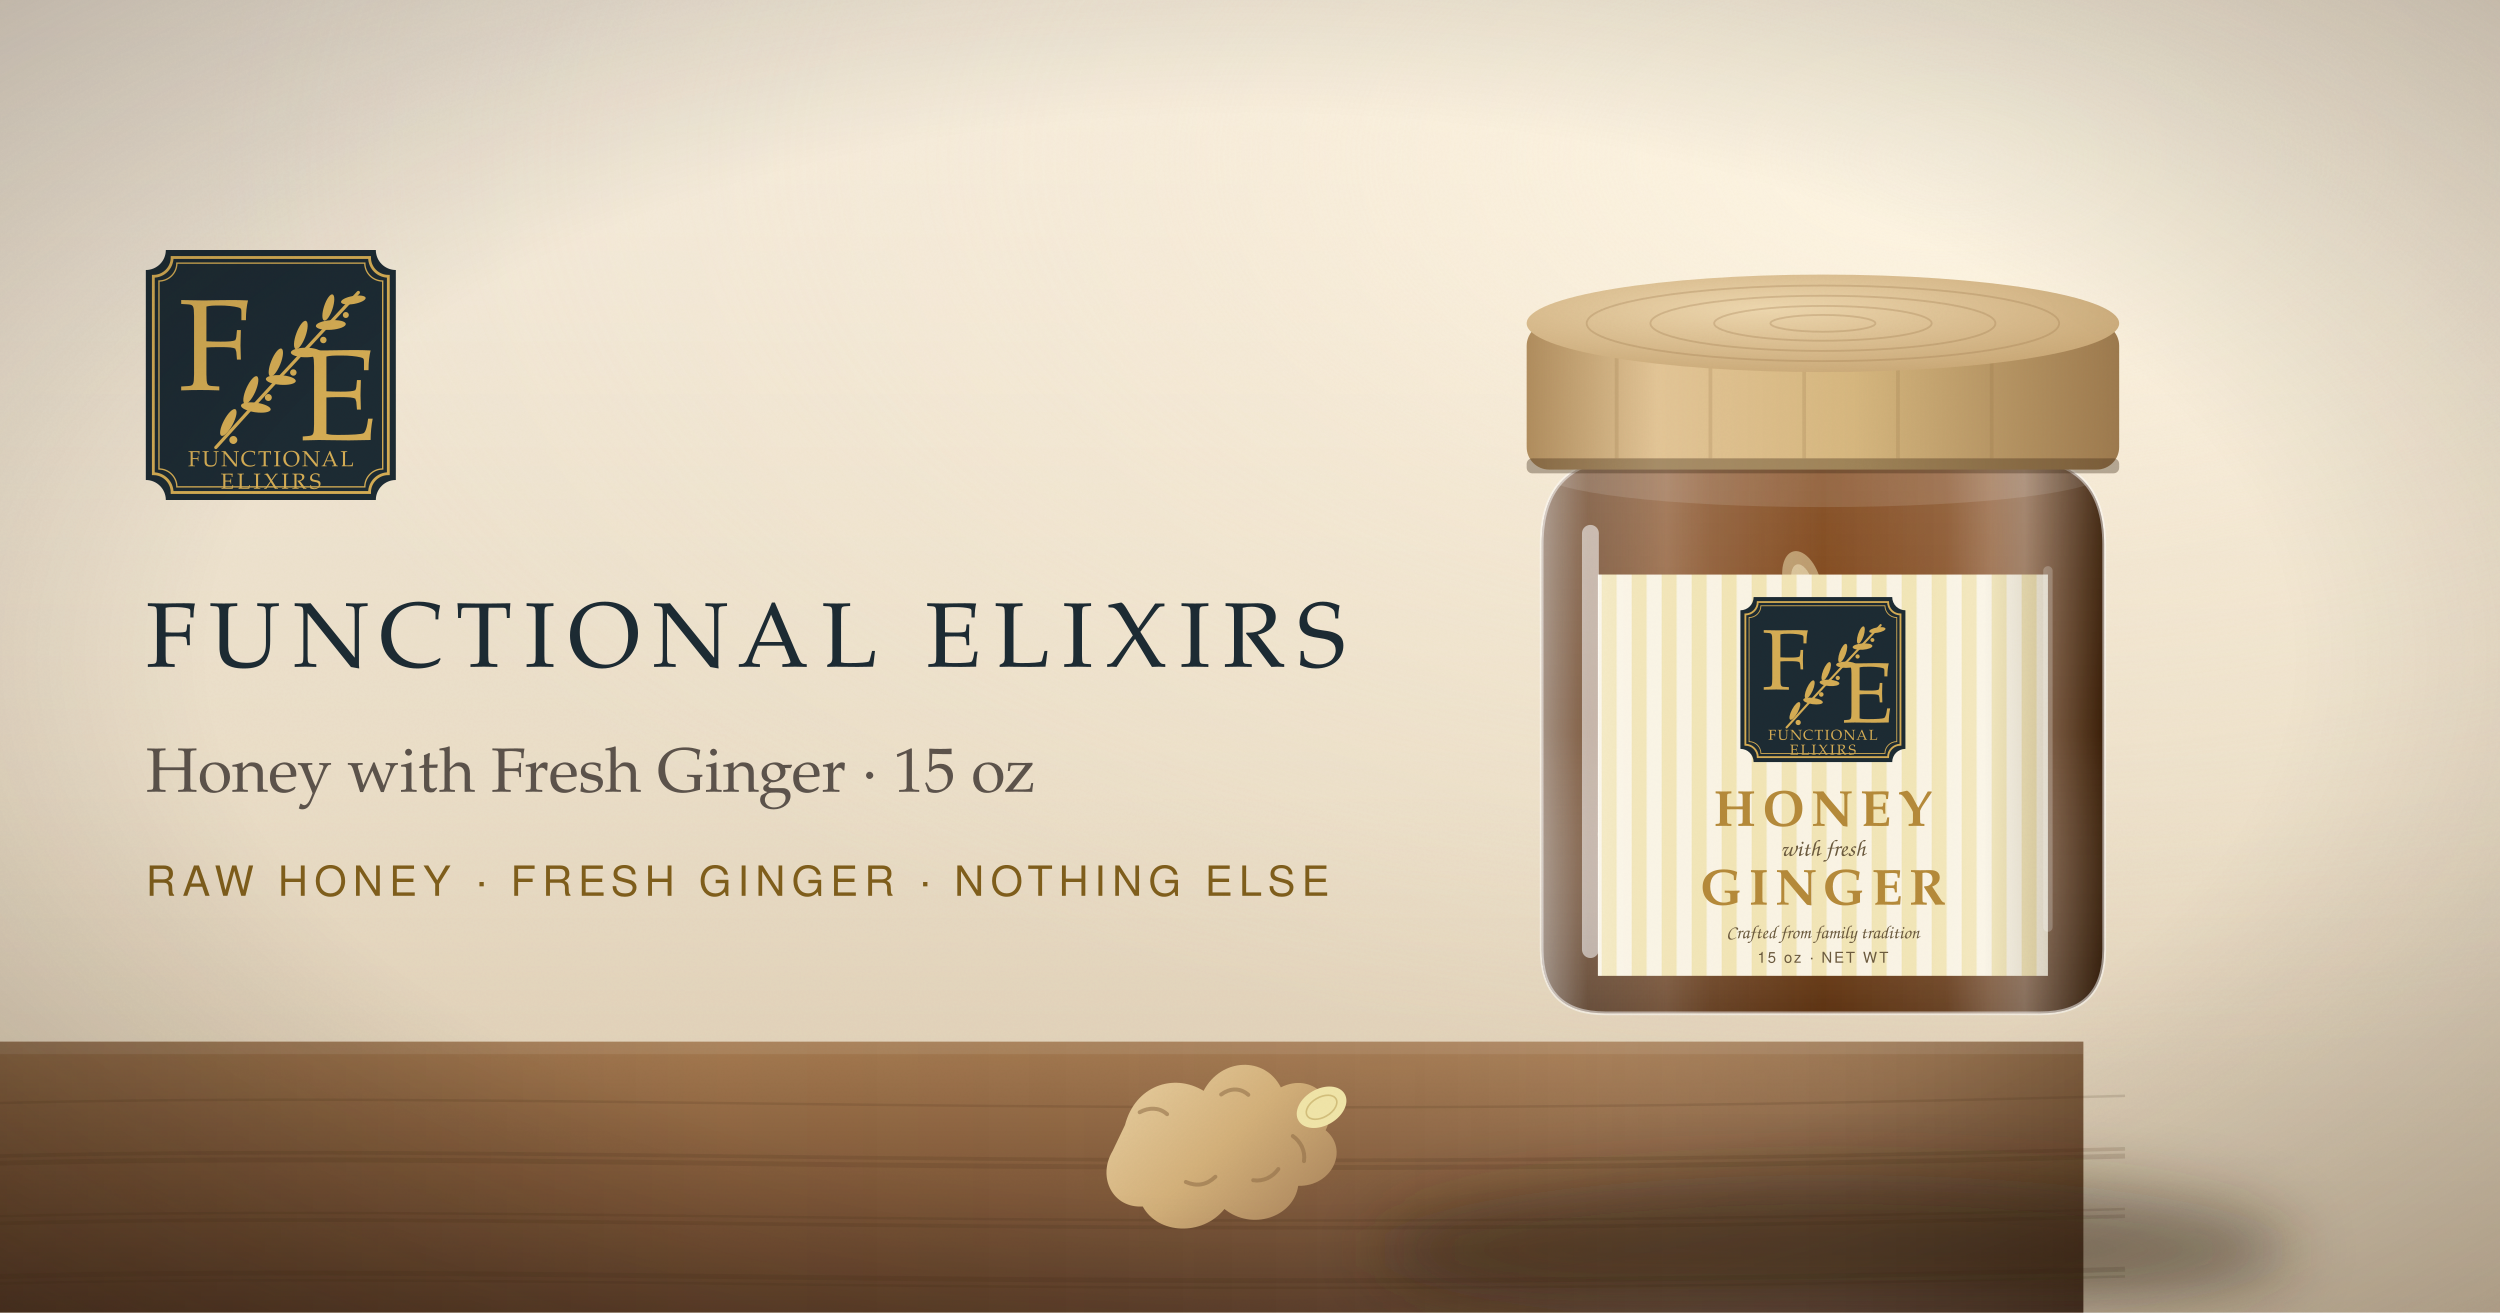
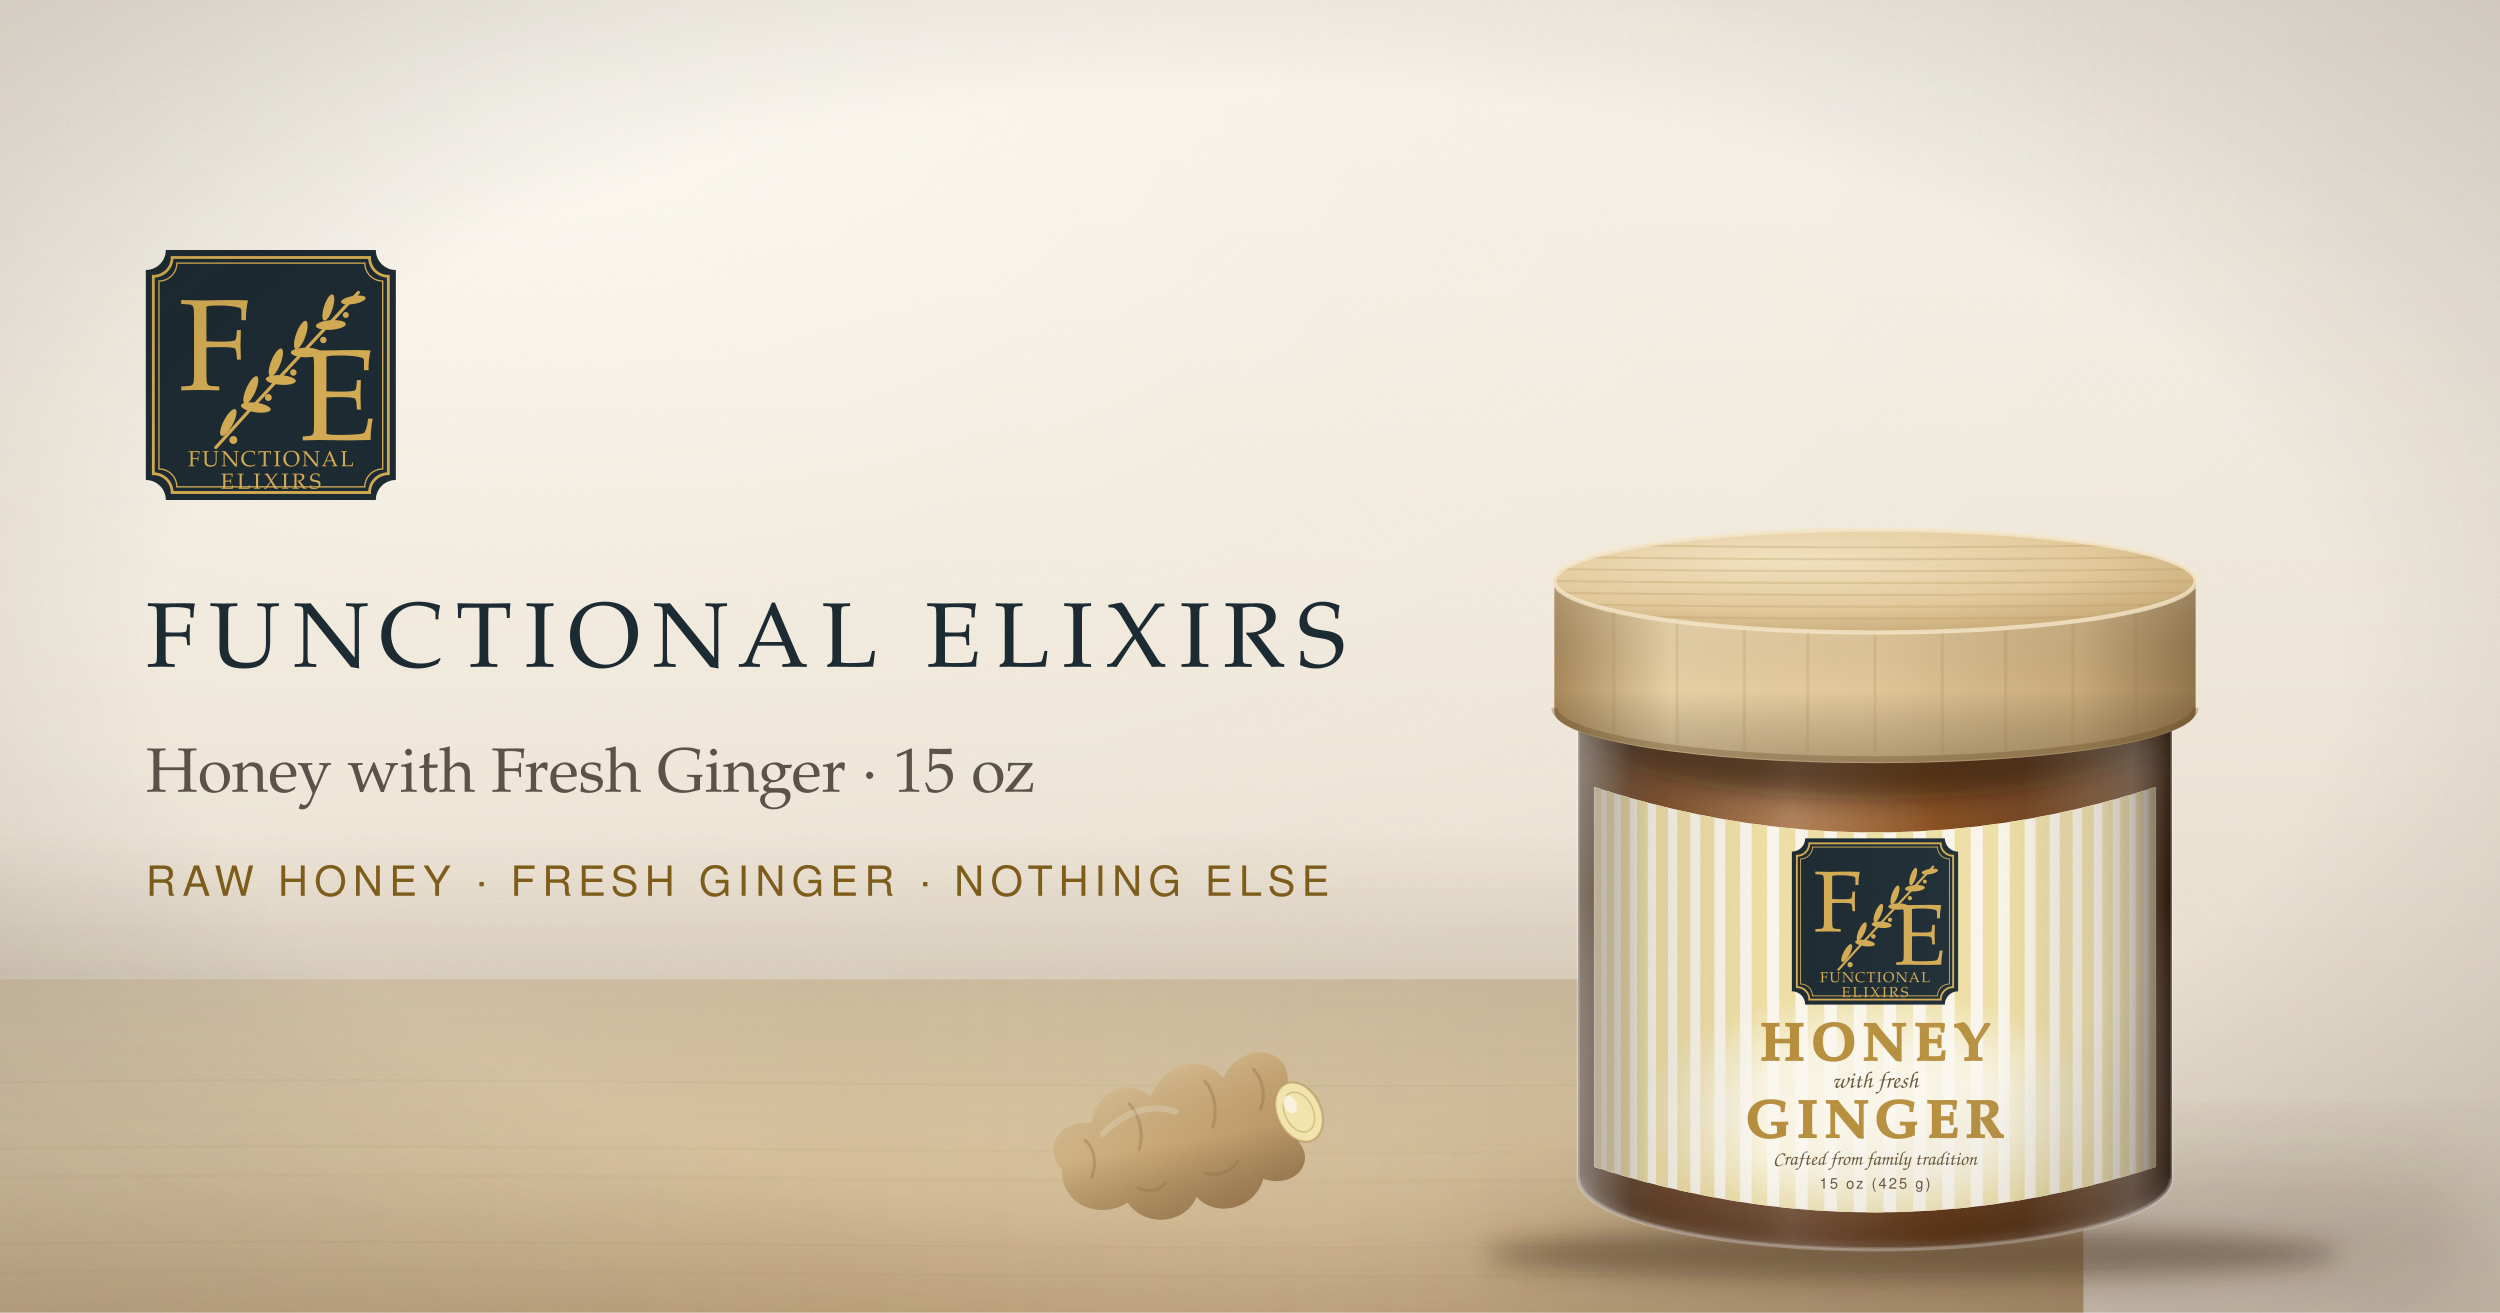
<svg xmlns="http://www.w3.org/2000/svg" viewBox="0 0 1200 630" width="1200" height="630">
  <defs>
    <linearGradient id="og-wall" x1="0" y1="0" x2="0" y2="1">
-       <stop offset="0" stop-color="#F5ECDD" />
-       <stop offset=".6" stop-color="#EADDC7" />
-       <stop offset="1" stop-color="#D8C7AC" />
-     </linearGradient>
-     <radialGradient id="og-window" cx=".78" cy=".12" r=".7">
-       <stop offset="0" stop-color="#FFF7E4" stop-opacity=".95" />
-       <stop offset=".45" stop-color="#FFF3DC" stop-opacity=".35" />
-       <stop offset="1" stop-color="#FFF3DC" stop-opacity="0" />
-     </radialGradient>
-     <linearGradient id="og-wood" x1="0" y1="0" x2="0" y2="1">
-       <stop offset="0" stop-color="#A57A50" />
-       <stop offset=".5" stop-color="#835B3A" />
-       <stop offset="1" stop-color="#5E3F29" />
-     </linearGradient>
-     <linearGradient id="og-woodx" x1="0" y1="0" x2="1" y2="0">
-       <stop offset="0" stop-color="#000" stop-opacity=".18" />
-       <stop offset=".35" stop-color="#000" stop-opacity="0" />
-       <stop offset=".75" stop-color="#fff" stop-opacity=".06" />
-       <stop offset="1" stop-color="#000" stop-opacity=".22" />
-     </linearGradient>
-     <linearGradient id="og-lid" x1="0" y1="0" x2="1" y2="0">
-       <stop offset="0" stop-color="#B08D5E" />
-       <stop offset=".22" stop-color="#E2C596" />
-       <stop offset=".55" stop-color="#D6B77F" />
-       <stop offset="1" stop-color="#9D7A4E" />
-     </linearGradient>
-     <radialGradient id="og-lidtop" cx=".4" cy=".35" r=".8">
-       <stop offset="0" stop-color="#EDD7AE" />
-       <stop offset="1" stop-color="#C5A26F" />
+       <stop offset="0" stop-color="#F7F2EA" />
+       <stop offset=".55" stop-color="#EFE7DA" />
+       <stop offset="1" stop-color="#E2D7C5" />
+     </linearGradient>
+     <radialGradient id="og-light" cx=".22" cy=".08" r=".75">
+       <stop offset="0" stop-color="#FFFCF5" stop-opacity=".9" />
+       <stop offset=".5" stop-color="#FFF9EE" stop-opacity=".25" />
+       <stop offset="1" stop-color="#FFF9EE" stop-opacity="0" />
+     </radialGradient>
+     <linearGradient id="og-table" x1="0" y1="0" x2="0" y2="1">
+       <stop offset="0" stop-color="#E6D5B8" />
+       <stop offset=".45" stop-color="#DBC5A1" />
+       <stop offset="1" stop-color="#C6AA82" />
+     </linearGradient>
+     <linearGradient id="og-tablex" x1="0" y1="0" x2="1" y2="0">
+       <stop offset="0" stop-color="#fff" stop-opacity=".16" />
+       <stop offset=".4" stop-color="#fff" stop-opacity="0" />
+       <stop offset="1" stop-color="#5a3f22" stop-opacity=".14" />
+     </linearGradient>
+     <linearGradient id="og-wallfoot" x1="0" y1="0" x2="0" y2="1">
+       <stop offset="0" stop-color="#5a4020" stop-opacity="0" />
+       <stop offset="1" stop-color="#5a4020" stop-opacity=".12" />
+     </linearGradient>
+     <linearGradient id="og-horizon" x1="0" y1="0" x2="0" y2="1">
+       <stop offset="0" stop-color="#4a3418" stop-opacity=".16" />
+       <stop offset="1" stop-color="#4a3418" stop-opacity="0" />
+     </linearGradient>
+     <linearGradient id="og-lidside" x1="0" y1="0" x2="1" y2="0">
+       <stop offset="0" stop-color="#A98A5C" />
+       <stop offset=".18" stop-color="#E9D2A6" />
+       <stop offset=".5" stop-color="#E3C89A" />
+       <stop offset=".82" stop-color="#C9AC7C" />
+       <stop offset="1" stop-color="#93764C" />
+     </linearGradient>
+     <linearGradient id="og-lidv" x1="0" y1="0" x2="0" y2="1">
+       <stop offset="0" stop-color="#fff" stop-opacity=".14" />
+       <stop offset=".6" stop-color="#000" stop-opacity="0" />
+       <stop offset="1" stop-color="#3a2a12" stop-opacity=".28" />
+     </linearGradient>
+     <radialGradient id="og-lidtop" cx=".36" cy=".3" r=".8">
+       <stop offset="0" stop-color="#F4E4C2" />
+       <stop offset=".6" stop-color="#E4CB9D" />
+       <stop offset="1" stop-color="#C5A672" />
    </radialGradient>
    <linearGradient id="og-honey" x1="0" y1="0" x2="1" y2="0">
-       <stop offset="0" stop-color="#4f280a" />
-       <stop offset=".22" stop-color="#976844" />
-       <stop offset=".5" stop-color="#7A3E0F" />
-       <stop offset=".8" stop-color="#875127" />
-       <stop offset="1" stop-color="#432208" />
+       <stop offset="0" stop-color="#2e1806" />
+       <stop offset=".14" stop-color="#62320c" />
+       <stop offset=".36" stop-color="#a27857" />
+       <stop offset=".6" stop-color="#7A3E0F" />
+       <stop offset=".86" stop-color="#5c2f0b" />
+       <stop offset="1" stop-color="#2b1605" />
    </linearGradient>
    <linearGradient id="og-honeyv" x1="0" y1="0" x2="0" y2="1">
+       <stop offset="0" stop-color="#fff" stop-opacity=".14" />
+       <stop offset=".35" stop-color="#fff" stop-opacity="0" />
+       <stop offset="1" stop-color="#1a0a02" stop-opacity=".45" />
+     </linearGradient>
+     <radialGradient id="og-glow" cx=".5" cy=".5" r=".5">
+       <stop offset="0" stop-color="#E08A32" stop-opacity=".55" />
+       <stop offset="1" stop-color="#E08A32" stop-opacity="0" />
+     </radialGradient>
+     <radialGradient id="og-surface" cx=".38" cy=".4" r=".7">
+       <stop offset="0" stop-color="#ad876a" />
+       <stop offset=".6" stop-color="#7A3E0F" />
+       <stop offset="1" stop-color="#3d1f08" />
+     </radialGradient>
+     <linearGradient id="og-glass" x1="0" y1="0" x2="1" y2="0">
+       <stop offset="0" stop-color="#fff" stop-opacity=".42" />
+       <stop offset=".09" stop-color="#fff" stop-opacity=".1" />
+       <stop offset=".3" stop-color="#fff" stop-opacity="0" />
+       <stop offset=".75" stop-color="#fff" stop-opacity=".04" />
+       <stop offset=".93" stop-color="#fff" stop-opacity=".22" />
+       <stop offset="1" stop-color="#1a0c04" stop-opacity=".35" />
+     </linearGradient>
+     <linearGradient id="og-paper" x1="0" y1="0" x2="1" y2="0">
+       <stop offset="0" stop-color="#2a1a0a" stop-opacity=".42" />
+       <stop offset=".1" stop-color="#2a1a0a" stop-opacity=".1" />
+       <stop offset=".3" stop-color="#2a1a0a" stop-opacity="0" />
+       <stop offset=".72" stop-color="#2a1a0a" stop-opacity="0" />
+       <stop offset=".9" stop-color="#2a1a0a" stop-opacity=".14" />
+       <stop offset="1" stop-color="#2a1a0a" stop-opacity=".46" />
+     </linearGradient>
+     <linearGradient id="og-wood" x1="0" y1="0" x2="1" y2="0">
+       <stop offset="0" stop-color="#A6835A" />
+       <stop offset=".35" stop-color="#E2C592" />
+       <stop offset=".7" stop-color="#D4B47E" />
+       <stop offset="1" stop-color="#9A7749" />
+     </linearGradient>
+     <linearGradient id="og-ceramic" x1="0" y1="0" x2="1" y2="0">
+       <stop offset="0" stop-color="#FFFDF8" />
+       <stop offset=".12" stop-color="#F8F3EA" />
+       <stop offset=".5" stop-color="#F1EADC" />
+       <stop offset=".85" stop-color="#CFC2AC" />
+       <stop offset="1" stop-color="#A89A83" />
+     </linearGradient>
+     <linearGradient id="og-ceramicv" x1="0" y1="0" x2="0" y2="1">
+       <stop offset="0" stop-color="#000" stop-opacity="0" />
+       <stop offset="1" stop-color="#5a4a36" stop-opacity=".22" />
+     </linearGradient>
+     <radialGradient id="og-tea" cx=".42" cy=".4" r=".68">
+       <stop offset="0" stop-color="#EBBD6C" />
+       <stop offset=".6" stop-color="#CD8E3F" />
+       <stop offset=".85" stop-color="#A5672A" />
+       <stop offset="1" stop-color="#6E3F14" />
+     </radialGradient>
+     <linearGradient id="og-gingerv" x1="0" y1="0" x2="0" y2="1">
      <stop offset="0" stop-color="#fff" stop-opacity=".1" />
-       <stop offset=".5" stop-color="#fff" stop-opacity="0" />
-       <stop offset="1" stop-color="#000" stop-opacity=".28" />
-     </linearGradient>
-     <linearGradient id="og-glass" x1="0" y1="0" x2="1" y2="0">
-       <stop offset="0" stop-color="#fff" stop-opacity=".5" />
-       <stop offset=".08" stop-color="#fff" stop-opacity=".16" />
-       <stop offset=".3" stop-color="#fff" stop-opacity="0" />
-       <stop offset=".72" stop-color="#fff" stop-opacity=".06" />
-       <stop offset=".86" stop-color="#fff" stop-opacity=".3" />
-       <stop offset="1" stop-color="#2a1a0a" stop-opacity=".3" />
-     </linearGradient>
-     <pattern id="og-stripe" width="16" height="10" patternUnits="userSpaceOnUse">
-       <rect width="16" height="10" fill="#FAF4E4" />
-       <rect width="8" height="10" fill="#F1E3AE" opacity=".85" />
-     </pattern>
+       <stop offset=".5" stop-color="#000" stop-opacity="0" />
+       <stop offset="1" stop-color="#4a2e14" stop-opacity=".3" />
+     </linearGradient>
+     <linearGradient id="og-rind" x1="0" y1="0" x2="0" y2="1">
+       <stop offset="0" stop-color="#F6DB63" />
+       <stop offset="1" stop-color="#CFA426" />
+     </linearGradient>
    <linearGradient id="og-ginger" x1="0" y1="0" x2="1" y2="1">
-       <stop offset="0" stop-color="#E7CFA0" />
-       <stop offset=".5" stop-color="#D3B07A" />
-       <stop offset="1" stop-color="#A9835A" />
-     </linearGradient>
-     <radialGradient id="og-tea" cx=".5" cy=".4" r=".7">
-       <stop offset="0" stop-color="#E4B25F" />
-       <stop offset=".7" stop-color="#C98A3A" />
-       <stop offset="1" stop-color="#8E5A22" />
-     </radialGradient>
-     <linearGradient id="og-ceramic" x1="0" y1="0" x2="1" y2="0">
-       <stop offset="0" stop-color="#FBF7EE" />
-       <stop offset=".5" stop-color="#F1EADB" />
-       <stop offset="1" stop-color="#CFC3AE" />
-     </linearGradient>
-     <linearGradient id="og-linen" x1="0" y1="0" x2="1" y2="1">
-       <stop offset="0" stop-color="#F7F2E8" />
-       <stop offset="1" stop-color="#E3D9C6" />
-     </linearGradient>
+       <stop offset="0" stop-color="#EBD6AC" />
+       <stop offset=".5" stop-color="#D5B27E" />
+       <stop offset="1" stop-color="#A88459" />
+     </linearGradient>
+     <radialGradient id="og-veil">
+       <stop offset="0" stop-color="#FDFAF2" stop-opacity=".92" />
+       <stop offset=".55" stop-color="#FDFAF2" stop-opacity=".78" />
+       <stop offset="1" stop-color="#FDFAF2" stop-opacity="0" />
+     </radialGradient>
    <radialGradient id="og-lemon" cx=".5" cy=".5" r=".5">
-       <stop offset="0" stop-color="#F9E58A" />
-       <stop offset=".78" stop-color="#F0CF4E" />
-       <stop offset=".82" stop-color="#FCF6D8" />
-       <stop offset=".9" stop-color="#F6E27A" />
+       <stop offset="0" stop-color="#FBEFA6" />
+       <stop offset=".72" stop-color="#F3D65E" />
+       <stop offset=".8" stop-color="#FCF6DA" />
+       <stop offset=".9" stop-color="#F1CF48" />
      <stop offset="1" stop-color="#D9B22E" />
    </radialGradient>
-     <radialGradient id="og-vig" cx=".5" cy=".5" r=".75">
-       <stop offset=".55" stop-color="#000" stop-opacity="0" />
-       <stop offset="1" stop-color="#2a1a10" stop-opacity=".28" />
-     </radialGradient>
-     <filter id="og-soft" x="-40%" y="-40%" width="180%" height="180%">
-       <feGaussianBlur stdDeviation="16" />
-     </filter>
-     <filter id="og-blur" x="-10%" y="-10%" width="120%" height="120%">
-       <feGaussianBlur stdDeviation="7" />
+     <radialGradient id="og-vig" cx=".5" cy=".5" r=".72">
+       <stop offset=".6" stop-color="#000" stop-opacity="0" />
+       <stop offset="1" stop-color="#3a2614" stop-opacity=".2" />
+     </radialGradient>
+     <filter id="og-soft" x="-50%" y="-80%" width="200%" height="260%">
+       <feGaussianBlur stdDeviation="18" />
+     </filter>
+     <filter id="og-softer" x="-50%" y="-80%" width="200%" height="260%">
+       <feGaussianBlur stdDeviation="34" />
+     </filter>
+     <filter id="og-contact" x="-30%" y="-80%" width="160%" height="260%">
+       <feGaussianBlur stdDeviation="6" />
+     </filter>
+     <filter id="og-glowf" x="-30%" y="-30%" width="160%" height="160%">
+       <feGaussianBlur stdDeviation="22" />
+     </filter>
+     <filter id="og-sweep" x="-100%" y="-10%" width="300%" height="120%">
+       <feGaussianBlur stdDeviation="3" />
+     </filter>
+     <filter id="og-steam" x="-50%" y="-50%" width="200%" height="200%">
+       <feGaussianBlur stdDeviation="5" />
    </filter>
    <filter id="og-dof" x="-10%" y="-10%" width="120%" height="120%">
-       <feGaussianBlur stdDeviation="3.2" />
-     </filter>
-     <filter id="og-steam" x="-50%" y="-50%" width="200%" height="200%">
-       <feGaussianBlur stdDeviation="4" />
+       <feGaussianBlur stdDeviation="4.5" />
    </filter>
    <filter id="og-grain">
-       <feTurbulence type="fractalNoise" baseFrequency=".9" numOctaves="2" seed="7" />
-       <feColorMatrix values="0 0 0 0 .5 0 0 0 0 .45 0 0 0 0 .4 0 0 0 .07 0" />
-     </filter>
-     <clipPath id="og-jarclip">
-       <path d="M0 46 Q0 0 46 0 H254 Q300 0 300 46 V262 Q300 296 266 296 H34 Q0 296 0 262 Z" />
+       <feTurbulence type="fractalNoise" baseFrequency=".85" numOctaves="2" seed="11" />
+       <feColorMatrix values="0 0 0 0 .45 0 0 0 0 .4 0 0 0 0 .35 0 0 0 .06 0" />
+     </filter>
+     <clipPath id="og-body">
+       <path d="M-150 10 Q-150 -4 -136 -4 H136 Q150 -4 150 10 V236 A150 36 0 0 1 -150 236 Z" />
+     </clipPath>
+     <clipPath id="og-label">
+       <path d="M-142 38 Q0 84 142 38 V230 Q0 276 -142 230 Z" />
    </clipPath>
  </defs>
  <rect width="1200" height="630" fill="url(#og-wall)" />
-   <rect width="1200" height="630" fill="url(#og-window)" />
-   <rect x="0" y="500" width="1000" height="130" fill="url(#og-wood)" />
-   <rect x="0" y="500" width="1000" height="130" fill="url(#og-woodx)" />
-   <path d="M-20 530 C 250 522, 520 540, 1020 526" fill="none" stroke="#3a2415" stroke-opacity=".14" stroke-width="1.2" />
-   <path d="M-20 555.444 C 250 547.444, 520 565.444, 1020 551.444" fill="none" stroke="#3a2415" stroke-opacity=".14" stroke-width="1.8" />
-   <path d="M-20 558.889 C 250 550.889, 520 568.889, 1020 554.889" fill="none" stroke="#3a2415" stroke-opacity=".14" stroke-width="2.4" />
-   <path d="M-20 584.333 C 250 576.333, 520 594.333, 1020 580.333" fill="none" stroke="#3a2415" stroke-opacity=".14" stroke-width="1.2" />
-   <path d="M-20 587.778 C 250 579.778, 520 597.778, 1020 583.778" fill="none" stroke="#3a2415" stroke-opacity=".14" stroke-width="1.8" />
-   <path d="M-20 613.222 C 250 605.222, 520 623.222, 1020 609.222" fill="none" stroke="#3a2415" stroke-opacity=".14" stroke-width="2.4" />
-   <path d="M-20 616.667 C 250 608.667, 520 626.667, 1020 612.667" fill="none" stroke="#3a2415" stroke-opacity=".14" stroke-width="1.2" />
-   <path d="M-20 642.111 C 250 634.111, 520 652.111, 1020 638.111" fill="none" stroke="#3a2415" stroke-opacity=".14" stroke-width="1.8" />
-   <path d="M-20 645.556 C 250 637.556, 520 655.556, 1020 641.556" fill="none" stroke="#3a2415" stroke-opacity=".14" stroke-width="2.4" />
-   <rect x="0" y="500" width="1000" height="6" fill="#fff" opacity=".08" />
-   <ellipse class="" cx="880" cy="600" rx="220" ry="36" fill="#2a1a0e" opacity="0.45" filter="url(#og-soft)" />
-   <g class="float">
-     <g transform="translate(740 220) scale(0.9)">
-       <g clip-path="url(#og-jarclip)">
-         <rect x="0" y="0" width="300" height="296" fill="url(#og-honey)" />
-         <ellipse cx="185" cy="145" rx="10" ry="5.5" fill="#E9D8A6" opacity=".55" transform="rotate(0 185 145)" />
-         <ellipse cx="185" cy="145" rx="6" ry="3" fill="#F3E7BF" opacity=".5" transform="rotate(0 185 145)" />
-         <ellipse cx="42" cy="206" rx="14" ry="7.7" fill="#E9D8A6" opacity=".55" transform="rotate(37 42 206)" />
-         <ellipse cx="42" cy="206" rx="8.4" ry="4.2" fill="#F3E7BF" opacity=".5" transform="rotate(37 42 206)" />
-         <ellipse cx="139" cy="67" rx="18" ry="9.9" fill="#E9D8A6" opacity=".55" transform="rotate(74 139 67)" />
-         <ellipse cx="139" cy="67" rx="10.8" ry="5.4" fill="#F3E7BF" opacity=".5" transform="rotate(74 139 67)" />
-         <ellipse cx="236" cy="128" rx="10" ry="5.5" fill="#E9D8A6" opacity=".55" transform="rotate(111 236 128)" />
-         <ellipse cx="236" cy="128" rx="6" ry="3" fill="#F3E7BF" opacity=".5" transform="rotate(111 236 128)" />
-         <ellipse cx="93" cy="189" rx="14" ry="7.7" fill="#E9D8A6" opacity=".55" transform="rotate(148 93 189)" />
-         <ellipse cx="93" cy="189" rx="8.4" ry="4.2" fill="#F3E7BF" opacity=".5" transform="rotate(148 93 189)" />
-         <ellipse cx="190" cy="250" rx="18" ry="9.9" fill="#E9D8A6" opacity=".55" transform="rotate(5 190 250)" />
-         <ellipse cx="190" cy="250" rx="10.8" ry="5.4" fill="#F3E7BF" opacity=".5" transform="rotate(5 190 250)" />
-         <ellipse cx="47" cy="111" rx="10" ry="5.5" fill="#E9D8A6" opacity=".55" transform="rotate(42 47 111)" />
-         <ellipse cx="47" cy="111" rx="6" ry="3" fill="#F3E7BF" opacity=".5" transform="rotate(42 47 111)" />
-         <ellipse cx="144" cy="172" rx="14" ry="7.7" fill="#E9D8A6" opacity=".55" transform="rotate(79 144 172)" />
-         <ellipse cx="144" cy="172" rx="8.4" ry="4.2" fill="#F3E7BF" opacity=".5" transform="rotate(79 144 172)" />
-         <ellipse cx="241" cy="233" rx="18" ry="9.9" fill="#E9D8A6" opacity=".55" transform="rotate(116 241 233)" />
-         <ellipse cx="241" cy="233" rx="10.8" ry="5.4" fill="#F3E7BF" opacity=".5" transform="rotate(116 241 233)" />
-         <rect x="0" y="0" width="300" height="296" fill="url(#og-honeyv)" />
-         <ellipse cx="150" cy="8" rx="150" ry="18" fill="#fff" opacity=".12" />
-       </g>
-       <path d="M0 46 Q0 0 46 0 H254 Q300 0 300 46 V262 Q300 296 266 296 H34 Q0 296 0 262 Z" fill="url(#og-glass)" />
-       <path d="M0 46 Q0 0 46 0 H254 Q300 0 300 46 V262 Q300 296 266 296 H34 Q0 296 0 262 Z" fill="none" stroke="#fff" stroke-opacity=".5" stroke-width="2" />
-       <g>
-         <rect x="30" y="62" width="240" height="214" fill="url(#og-stripe)" />
-         <rect x="30" y="62" width="240" height="214" fill="url(#og-glass)" opacity=".5" />
-         <svg x="106" y="74" viewBox="0 0 200 200" width="88" height="88" role="img" aria-labelledby="og-lm-t" class="fe-mark">
-           <path d="M16 0H184A16 16 0 0 0 200 16V184A16 16 0 0 0 184 200H16A16 16 0 0 0 0 184V16A16 16 0 0 0 16 0Z" fill="#1D2B33" />
-           <path d="M16 0H184A16 16 0 0 0 200 16V184A16 16 0 0 0 184 200H16A16 16 0 0 0 0 184V16A16 16 0 0 0 16 0Z" fill="none" stroke="#D4AC54" stroke-width="2.4" transform="translate(100 100) scale(.94) translate(-100 -100)" />
-           <path d="M16 0H184A16 16 0 0 0 200 16V184A16 16 0 0 0 184 200H16A16 16 0 0 0 0 184V16A16 16 0 0 0 16 0Z" fill="none" stroke="#D4AC54" stroke-width="1.2" transform="translate(100 100) scale(.895) translate(-100 -100)" />
-           <text x="26" y="112" font-family="Iowan Old Style, Palatino Linotype, Palatino, Georgia, serif" font-size="104" fill="#D4AC54">F</text>
-           <text x="122" y="152" font-family="Iowan Old Style, Palatino Linotype, Palatino, Georgia, serif" font-size="104" fill="#D4AC54">E</text>
-           <g>
-             <path d="M56 158 C 90 120, 120 88, 170 34" fill="none" stroke="#D4AC54" stroke-width="2.6" stroke-linecap="round" />
-             <ellipse cx="66" cy="138" rx="12" ry="3.84" transform="rotate(-62 66 138)" fill="#D4AC54" />
-             <ellipse cx="88" cy="126" rx="12" ry="3.84" transform="rotate(8 88 126)" fill="#D4AC54" />
-             <ellipse cx="84" cy="112" rx="12" ry="3.84" transform="rotate(-66 84 112)" fill="#D4AC54" />
-             <ellipse cx="108" cy="104" rx="12" ry="3.84" transform="rotate(4 108 104)" fill="#D4AC54" />
-             <ellipse cx="104" cy="90" rx="12" ry="3.84" transform="rotate(-68 104 90)" fill="#D4AC54" />
-             <ellipse cx="128" cy="82" rx="12" ry="3.84" transform="rotate(0 128 82)" fill="#D4AC54" />
-             <ellipse cx="124" cy="68" rx="12" ry="3.84" transform="rotate(-70 124 68)" fill="#D4AC54" />
-             <ellipse cx="148" cy="60" rx="12" ry="3.84" transform="rotate(-4 148 60)" fill="#D4AC54" />
-             <ellipse cx="146" cy="46" rx="11" ry="3.52" transform="rotate(-72 146 46)" fill="#D4AC54" />
-             <ellipse cx="166" cy="40" rx="10" ry="3.2" transform="rotate(-10 166 40)" fill="#D4AC54" />
-             <circle cx="70" cy="152" r="3.2" fill="#D4AC54" />
-             <circle cx="98" cy="118" r="2.8" fill="#D4AC54" />
-             <circle cx="118" cy="98" r="2.6" fill="#D4AC54" />
-             <circle cx="142" cy="72" r="2.6" fill="#D4AC54" />
-             <circle cx="160" cy="52" r="2.4" fill="#D4AC54" />
-           </g>
-           <text x="100" y="173" text-anchor="middle" font-family="Iowan Old Style, Palatino Linotype, Palatino, Georgia, serif" font-size="17.5" letter-spacing="1.6" fill="#D4AC54">FUNCTIONAL</text>
-           <text x="100" y="191" text-anchor="middle" font-family="Iowan Old Style, Palatino Linotype, Palatino, Georgia, serif" font-size="17.5" letter-spacing="2.4" fill="#D4AC54">ELIXIRS</text>
-         </svg>
-         <text x="150" y="196" text-anchor="middle" font-family="Iowan Old Style, Palatino Linotype, Palatino, Georgia, serif" font-size="27" letter-spacing="3.5" fill="#B58A3A" font-weight="600">HONEY</text>
-         <text x="150" y="212" text-anchor="middle" font-family="Snell Roundhand, Brush Script MT, Segoe Script, cursive" font-size="12.5" fill="#6B5A3E" font-style="italic">with fresh</text>
-         <text x="150" y="238" text-anchor="middle" font-family="Iowan Old Style, Palatino Linotype, Palatino, Georgia, serif" font-size="27" letter-spacing="3.5" fill="#B58A3A" font-weight="600">GINGER</text>
-         <text x="150" y="256" text-anchor="middle" font-family="Snell Roundhand, Brush Script MT, Segoe Script, cursive" font-size="10" fill="#6B5A3E" font-style="italic">Crafted from family tradition</text>
-         <text x="150" y="269" text-anchor="middle" font-family="-apple-system, Segoe UI, Helvetica, Arial, sans-serif" font-size="8" letter-spacing="1" fill="#6B5A3E">15 oz · NET WT</text>
-       </g>
-       <path class="glass-sweep" d="M26 40 L 26 262" stroke="#fff" stroke-opacity=".55" stroke-width="9" stroke-linecap="round" />
-       <path d="M270 60 L 270 250" stroke="#fff" stroke-opacity=".22" stroke-width="5" stroke-linecap="round" />
-       <g>
-         <rect x="-8" y="-72" width="316" height="78" rx="12" fill="url(#og-lid)" />
-         <path d="M40 -66 v 66" stroke="#8F6D42" stroke-opacity=".18" stroke-width="2" />
-         <path d="M90 -66 v 66" stroke="#8F6D42" stroke-opacity=".18" stroke-width="2" />
-         <path d="M140 -66 v 66" stroke="#8F6D42" stroke-opacity=".18" stroke-width="2" />
-         <path d="M190 -66 v 66" stroke="#8F6D42" stroke-opacity=".18" stroke-width="2" />
-         <path d="M240 -66 v 66" stroke="#8F6D42" stroke-opacity=".18" stroke-width="2" />
-         <ellipse cx="150" cy="-72" rx="158" ry="26" fill="url(#og-lidtop)" />
-         <ellipse cx="150" cy="-72" rx="126" ry="20.16" fill="none" stroke="#9D7A4E" stroke-opacity=".3" />
-         <ellipse cx="150" cy="-72" rx="92" ry="14.72" fill="none" stroke="#9D7A4E" stroke-opacity=".3" />
-         <ellipse cx="150" cy="-72" rx="58" ry="9.28" fill="none" stroke="#9D7A4E" stroke-opacity=".3" />
-         <ellipse cx="150" cy="-72" rx="28" ry="4.48" fill="none" stroke="#9D7A4E" stroke-opacity=".3" />
-         <rect x="-8" y="0" width="316" height="8" rx="3" fill="#3a2410" opacity=".35" />
-       </g>
+   <rect width="1200" height="630" fill="url(#og-light)" />
+   <rect x="0" y="400" width="1000" height="70" fill="url(#og-wallfoot)" />
+   <rect x="0" y="470" width="1000" height="160" fill="url(#og-table)" />
+   <rect x="0" y="470" width="1000" height="160" fill="url(#og-tablex)" />
+   <path d="M-20 520 C 260 514, 560 528, 1020 517" fill="none" stroke="#8a6a44" stroke-opacity=".06" stroke-width="1" />
+   <path d="M-20 551.857 C 260 545.857, 560 559.857, 1020 548.857" fill="none" stroke="#8a6a44" stroke-opacity=".04" stroke-width="1.5" />
+   <path d="M-20 565.714 C 260 559.714, 560 573.714, 1020 562.714" fill="none" stroke="#8a6a44" stroke-opacity=".04" stroke-width="2" />
+   <path d="M-20 597.571 C 260 591.571, 560 605.571, 1020 594.571" fill="none" stroke="#8a6a44" stroke-opacity=".06" stroke-width="1" />
+   <path d="M-20 611.429 C 260 605.429, 560 619.429, 1020 608.429" fill="none" stroke="#8a6a44" stroke-opacity=".04" stroke-width="1.5" />
+   <path d="M-20 643.286 C 260 637.286, 560 651.286, 1020 640.286" fill="none" stroke="#8a6a44" stroke-opacity=".04" stroke-width="2" />
+   <path d="M-20 657.143 C 260 651.143, 560 665.143, 1020 654.143" fill="none" stroke="#8a6a44" stroke-opacity=".06" stroke-width="1" />
+   <rect x="0" y="470" width="1000" height="90" fill="url(#og-horizon)" />
+   <ellipse class="" cx="1019.7" cy="608" rx="313.5" ry="30.4" fill="#3a2410" opacity="0.32" filter="url(#og-softer)" />
+   <ellipse class="" cx="918" cy="602" rx="205.2" ry="12.35" fill="#3a2410" opacity="0.42" filter="url(#og-contact)" />
+   <g class="float" transform="translate(900 341.6) scale(0.95)">
+     <g clip-path="url(#og-body)">
+       <rect x="-150" y="-4" width="300" height="280" fill="url(#og-honey)" />
+       <ellipse cx="-30" cy="130" rx="90" ry="120" fill="url(#og-glow)" filter="url(#og-glowf)" />
+       <rect x="-150" y="-4" width="300" height="280" fill="url(#og-honeyv)" />
+       <ellipse cx="0" cy="0" rx="160" ry="44" fill="#1a0a02" opacity=".55" filter="url(#og-contact)" />
+       <path d="M-150 236 A150 36 0 0 0 150 236" fill="none" stroke="#fff" stroke-opacity=".2" stroke-width="5" filter="url(#og-sweep)" />
+     </g>
+     <g clip-path="url(#og-label)">
+       <path d="M-142 38 Q0 84 142 38 V230 Q0 276 -142 230 Z" fill="#FBF7EC" />
+       <path d="M-147.8 30V280" stroke="#EFE0A6" stroke-width="1.5" />
+       <path d="M-144.5 30V280" stroke="#EFE0A6" stroke-width="2.3" />
+       <path d="M-139.8 30V280" stroke="#EFE0A6" stroke-width="3.1" />
+       <path d="M-133.7 30V280" stroke="#EFE0A6" stroke-width="3.9" />
+       <path d="M-126.2 30V280" stroke="#EFE0A6" stroke-width="4.6" />
+       <path d="M-117.5 30V280" stroke="#EFE0A6" stroke-width="5.3" />
+       <path d="M-107.6 30V280" stroke="#EFE0A6" stroke-width="6" />
+       <path d="M-96.6 30V280" stroke="#EFE0A6" stroke-width="6.6" />
+       <path d="M-84.7 30V280" stroke="#EFE0A6" stroke-width="7.1" />
+       <path d="M-71.9 30V280" stroke="#EFE0A6" stroke-width="7.5" />
+       <path d="M-58.4 30V280" stroke="#EFE0A6" stroke-width="7.9" />
+       <path d="M-44.3 30V280" stroke="#EFE0A6" stroke-width="8.2" />
+       <path d="M-29.8 30V280" stroke="#EFE0A6" stroke-width="8.4" />
+       <path d="M-15 30V280" stroke="#EFE0A6" stroke-width="8.6" />
+       <path d="M0 30V280" stroke="#EFE0A6" stroke-width="8.6" />
+       <path d="M15 30V280" stroke="#EFE0A6" stroke-width="8.6" />
+       <path d="M29.8 30V280" stroke="#EFE0A6" stroke-width="8.4" />
+       <path d="M44.3 30V280" stroke="#EFE0A6" stroke-width="8.2" />
+       <path d="M58.4 30V280" stroke="#EFE0A6" stroke-width="7.9" />
+       <path d="M71.9 30V280" stroke="#EFE0A6" stroke-width="7.5" />
+       <path d="M84.7 30V280" stroke="#EFE0A6" stroke-width="7.1" />
+       <path d="M96.6 30V280" stroke="#EFE0A6" stroke-width="6.6" />
+       <path d="M107.6 30V280" stroke="#EFE0A6" stroke-width="6" />
+       <path d="M117.5 30V280" stroke="#EFE0A6" stroke-width="5.3" />
+       <path d="M126.2 30V280" stroke="#EFE0A6" stroke-width="4.6" />
+       <path d="M133.7 30V280" stroke="#EFE0A6" stroke-width="3.9" />
+       <path d="M139.8 30V280" stroke="#EFE0A6" stroke-width="3.1" />
+       <path d="M144.5 30V280" stroke="#EFE0A6" stroke-width="2.3" />
+       <path d="M147.8 30V280" stroke="#EFE0A6" stroke-width="1.5" />
+       <ellipse cx="0" cy="202" rx="118" ry="62" fill="url(#og-veil)" />
+       <svg x="-42" y="64" viewBox="0 0 200 200" width="84" height="84" role="img" aria-labelledby="og-lm-t" class="fe-mark">
+         <path d="M16 0H184A16 16 0 0 0 200 16V184A16 16 0 0 0 184 200H16A16 16 0 0 0 0 184V16A16 16 0 0 0 16 0Z" fill="#1D2B33" />
+         <path d="M16 0H184A16 16 0 0 0 200 16V184A16 16 0 0 0 184 200H16A16 16 0 0 0 0 184V16A16 16 0 0 0 16 0Z" fill="none" stroke="#D4AC54" stroke-width="2.4" transform="translate(100 100) scale(.94) translate(-100 -100)" />
+         <path d="M16 0H184A16 16 0 0 0 200 16V184A16 16 0 0 0 184 200H16A16 16 0 0 0 0 184V16A16 16 0 0 0 16 0Z" fill="none" stroke="#D4AC54" stroke-width="1.2" transform="translate(100 100) scale(.895) translate(-100 -100)" />
+         <text x="26" y="112" font-family="Iowan Old Style, Palatino Linotype, Palatino, Georgia, serif" font-size="104" fill="#D4AC54">F</text>
+         <text x="122" y="152" font-family="Iowan Old Style, Palatino Linotype, Palatino, Georgia, serif" font-size="104" fill="#D4AC54">E</text>
+         <g>
+           <path d="M56 158 C 90 120, 120 88, 170 34" fill="none" stroke="#D4AC54" stroke-width="2.6" stroke-linecap="round" />
+           <ellipse cx="66" cy="138" rx="12" ry="3.84" transform="rotate(-62 66 138)" fill="#D4AC54" />
+           <ellipse cx="88" cy="126" rx="12" ry="3.84" transform="rotate(8 88 126)" fill="#D4AC54" />
+           <ellipse cx="84" cy="112" rx="12" ry="3.84" transform="rotate(-66 84 112)" fill="#D4AC54" />
+           <ellipse cx="108" cy="104" rx="12" ry="3.84" transform="rotate(4 108 104)" fill="#D4AC54" />
+           <ellipse cx="104" cy="90" rx="12" ry="3.84" transform="rotate(-68 104 90)" fill="#D4AC54" />
+           <ellipse cx="128" cy="82" rx="12" ry="3.84" transform="rotate(0 128 82)" fill="#D4AC54" />
+           <ellipse cx="124" cy="68" rx="12" ry="3.84" transform="rotate(-70 124 68)" fill="#D4AC54" />
+           <ellipse cx="148" cy="60" rx="12" ry="3.84" transform="rotate(-4 148 60)" fill="#D4AC54" />
+           <ellipse cx="146" cy="46" rx="11" ry="3.52" transform="rotate(-72 146 46)" fill="#D4AC54" />
+           <ellipse cx="166" cy="40" rx="10" ry="3.2" transform="rotate(-10 166 40)" fill="#D4AC54" />
+           <circle cx="70" cy="152" r="3.2" fill="#D4AC54" />
+           <circle cx="98" cy="118" r="2.8" fill="#D4AC54" />
+           <circle cx="118" cy="98" r="2.6" fill="#D4AC54" />
+           <circle cx="142" cy="72" r="2.6" fill="#D4AC54" />
+           <circle cx="160" cy="52" r="2.4" fill="#D4AC54" />
+         </g>
+         <text x="100" y="173" text-anchor="middle" font-family="Iowan Old Style, Palatino Linotype, Palatino, Georgia, serif" font-size="17.5" letter-spacing="1.6" fill="#D4AC54">FUNCTIONAL</text>
+         <text x="100" y="191" text-anchor="middle" font-family="Iowan Old Style, Palatino Linotype, Palatino, Georgia, serif" font-size="17.5" letter-spacing="2.4" fill="#D4AC54">ELIXIRS</text>
+       </svg>
+       <text x="0" y="176" text-anchor="middle" font-family="Iowan Old Style, Palatino Linotype, Palatino, Georgia, serif" font-size="27" letter-spacing="3.4" fill="#B8903E" font-weight="700" stroke="#B8903E" stroke-width=".8">HONEY</text>
+       <text x="0" y="190" text-anchor="middle" font-family="Snell Roundhand, Brush Script MT, Segoe Script, cursive" font-size="12" fill="#6B5A3E" font-style="italic">with fresh</text>
+       <text x="0" y="215" text-anchor="middle" font-family="Iowan Old Style, Palatino Linotype, Palatino, Georgia, serif" font-size="27" letter-spacing="3.4" fill="#B8903E" font-weight="700" stroke="#B8903E" stroke-width=".8">GINGER</text>
+       <text x="0" y="229" text-anchor="middle" font-family="Snell Roundhand, Brush Script MT, Segoe Script, cursive" font-size="10" fill="#6B5A3E" font-style="italic">Crafted from family tradition</text>
+       <text x="0" y="241" text-anchor="middle" font-family="-apple-system, Segoe UI, Helvetica, Arial, sans-serif" font-size="7.5" letter-spacing="1" fill="#6B5A3E">15 oz (425 g)</text>
+       <path d="M-142 38 Q0 84 142 38 V230 Q0 276 -142 230 Z" fill="url(#og-paper)" />
+     </g>
+     <path d="M-150 10 Q-150 -4 -136 -4 H136 Q150 -4 150 10 V236 A150 36 0 0 1 -150 236 Z" fill="url(#og-glass)" />
+     <g clip-path="url(#og-body)">
+       <path class="glass-sweep" d="M-120 22 V246" stroke="#fff" stroke-opacity=".5" stroke-width="13" stroke-linecap="round" filter="url(#og-sweep)" />
+       <path d="M134 60 V232" stroke="#fff" stroke-opacity=".16" stroke-width="5" stroke-linecap="round" filter="url(#og-sweep)" />
+       <path d="M-150 236 A150 36 0 0 0 150 236" fill="none" stroke="#fff" stroke-opacity=".18" stroke-width="3" />
+     </g>
+     <path d="M-150 10 Q-150 -4 -136 -4 H136 Q150 -4 150 10 V236 A150 36 0 0 1 -150 236 Z" fill="none" stroke="#fff" stroke-opacity=".28" stroke-width="1.5" />
+     <g>
+       <path d="M-162 -66 V0 A162 26 0 0 0 162 0 V-66 Z" fill="url(#og-lidside)" />
+       <path d="M-162 -66 V0 A162 26 0 0 0 162 0 V-66 Z" fill="url(#og-lidv)" />
+       <path d="M-132 -58V11.1" stroke="#8F6D42" stroke-opacity=".14" stroke-width="1.6" />
+       <path d="M-100 -58V16.5" stroke="#8F6D42" stroke-opacity=".14" stroke-width="1.6" />
+       <path d="M-66 -58V19.7" stroke="#8F6D42" stroke-opacity=".14" stroke-width="1.6" />
+       <path d="M-34 -58V21.4" stroke="#8F6D42" stroke-opacity=".14" stroke-width="1.6" />
+       <path d="M0 -58V22" stroke="#8F6D42" stroke-opacity=".14" stroke-width="1.6" />
+       <path d="M34 -58V21.4" stroke="#8F6D42" stroke-opacity=".14" stroke-width="1.6" />
+       <path d="M66 -58V19.7" stroke="#8F6D42" stroke-opacity=".14" stroke-width="1.6" />
+       <path d="M100 -58V16.5" stroke="#8F6D42" stroke-opacity=".14" stroke-width="1.6" />
+       <path d="M132 -58V11.1" stroke="#8F6D42" stroke-opacity=".14" stroke-width="1.6" />
+       <ellipse cx="0" cy="-66" rx="162" ry="26" fill="url(#og-lidtop)" />
+       <path d="M-116.9 -84 Q0 -82 116.9 -84" fill="none" stroke="#B8975F" stroke-opacity=".28" stroke-width="1.1" />
+       <path d="M-143.7 -78 Q0 -76 143.7 -78" fill="none" stroke="#B8975F" stroke-opacity=".28" stroke-width="1.1" />
+       <path d="M-157.6 -72 Q0 -70 157.6 -72" fill="none" stroke="#B8975F" stroke-opacity=".28" stroke-width="1.1" />
+       <path d="M-162 -66 Q0 -64 162 -66" fill="none" stroke="#B8975F" stroke-opacity=".28" stroke-width="1.1" />
+       <path d="M-157.6 -60 Q0 -58 157.6 -60" fill="none" stroke="#B8975F" stroke-opacity=".28" stroke-width="1.1" />
+       <path d="M-143.7 -54 Q0 -52 143.7 -54" fill="none" stroke="#B8975F" stroke-opacity=".28" stroke-width="1.1" />
+       <path d="M-116.9 -48 Q0 -46 116.9 -48" fill="none" stroke="#B8975F" stroke-opacity=".28" stroke-width="1.1" />
+       <ellipse cx="0" cy="-66" rx="162" ry="26" fill="none" stroke="#F6E8CB" stroke-opacity=".8" stroke-width="2.2" />
+       <path d="M-162 -2 A162 26 0 0 0 162 -2" fill="none" stroke="#5a3d1c" stroke-opacity=".28" stroke-width="3" />
    </g>
  </g>
-   <g transform="translate(540 540) rotate(-10) scale(0.8)">
-     <path d="M0 0 c 10 -22 34 -26 50 -12 c 14 -18 40 -14 46 6 c 20 -6 34 14 22 30 c 12 14 -2 34 -22 30 c -6 18 -32 22 -46 6 c -16 14 -42 8 -48 -10 c -18 -2 -24 -22 -12 -36 Z" fill="url(#og-ginger)" />
-     <path d="M10 -6 c 6 -2 12 -1 16 4 M60 -8 c 6 -3 12 -2 16 3 M98 24 c 4 4 6 10 4 16 M30 40 c 6 4 12 4 18 0 M70 46 c 6 2 12 0 16 -4" fill="none" stroke="#8F6B45" stroke-opacity=".55" stroke-width="2.4" stroke-linecap="round" />
-     <ellipse cx="118" cy="10" rx="16" ry="11" fill="#F0E4A8" transform="rotate(-20 118 10)" />
-     <ellipse cx="118" cy="10" rx="10" ry="6" fill="none" stroke="#C7B06A" stroke-opacity=".7" transform="rotate(-20 118 10)" />
+   <g transform="translate(560 545) rotate(-10) scale(0.75)">
+     <path d="M-70 10 C-80 -8 -64 -22 -46 -16 C-40 -36 -18 -42 -6 -26 C6 -46 32 -48 42 -30 C58 -52 88 -42 82 -20 C96 -10 98 10 82 18 C92 34 74 48 56 38 C48 56 22 58 12 42 C2 58 -24 56 -32 38 C-52 46 -74 32 -70 10 Z" fill="url(#og-ginger)" />
+     <path d="M-70 10 C-80 -8 -64 -22 -46 -16 C-40 -36 -18 -42 -6 -26 C6 -46 32 -48 42 -30 C58 -52 88 -42 82 -20 C96 -10 98 10 82 18 C92 34 74 48 56 38 C48 56 22 58 12 42 C2 58 -24 56 -32 38 C-52 46 -74 32 -70 10 Z" fill="url(#og-gingerv)" />
+     <path d="M-52 -6 c 5 6 5 16 0 24 M-20 -24 c 5 8 6 20 1 30 M30 -30 c 5 8 5 20 0 30 M62 -32 c 5 8 5 18 0 26 M42 24 c -6 6 -14 8 -22 4 M-6 30 c -6 4 -12 4 -18 0" fill="none" stroke="#8F6B45" stroke-opacity=".38" stroke-width="2" stroke-linecap="round" />
+     <path d="M-40 -8 C-24 -20 -6 -22 8 -14" fill="none" stroke="#fff" stroke-opacity=".3" stroke-width="4" stroke-linecap="round" />
+     <path d="M-70 10 C-80 -8 -64 -22 -46 -16 C-40 -36 -18 -42 -6 -26 C6 -46 32 -48 42 -30 C58 -52 88 -42 82 -20 C96 -10 98 10 82 18 C92 34 74 48 56 38 C48 56 22 58 12 42 C2 58 -24 56 -32 38 C-52 46 -74 32 -70 10 Z" fill="#A8875A" opacity=".26" />
+     <g transform="translate(86 0) rotate(-16)">
+       <ellipse cx="0" cy="0" rx="14" ry="20" fill="#F3E6AE" />
+       <ellipse cx="0" cy="0" rx="9" ry="13.5" fill="none" stroke="#CBB46E" stroke-opacity=".7" />
+       <ellipse cx="0" cy="0" rx="14" ry="20" fill="none" stroke="#B9955E" stroke-opacity=".6" stroke-width="1.5" />
+       <ellipse class="glint" cx="-3" cy="-7" rx="4" ry="6" fill="#fff" opacity=".6" />
+     </g>
  </g>
  <g transform="translate(70 120)">
    <svg viewBox="0 0 200 200" width="120" height="120" role="img" aria-labelledby="og-lm-t" class="fe-mark">
      <path d="M16 0H184A16 16 0 0 0 200 16V184A16 16 0 0 0 184 200H16A16 16 0 0 0 0 184V16A16 16 0 0 0 16 0Z" fill="#1D2B33" />
      <path d="M16 0H184A16 16 0 0 0 200 16V184A16 16 0 0 0 184 200H16A16 16 0 0 0 0 184V16A16 16 0 0 0 16 0Z" fill="none" stroke="#D4AC54" stroke-width="2.4" transform="translate(100 100) scale(.94) translate(-100 -100)" />
      <path d="M16 0H184A16 16 0 0 0 200 16V184A16 16 0 0 0 184 200H16A16 16 0 0 0 0 184V16A16 16 0 0 0 16 0Z" fill="none" stroke="#D4AC54" stroke-width="1.2" transform="translate(100 100) scale(.895) translate(-100 -100)" />
      <text x="26" y="112" font-family="Iowan Old Style, Palatino Linotype, Palatino, Georgia, serif" font-size="104" fill="#D4AC54">F</text>
      <text x="122" y="152" font-family="Iowan Old Style, Palatino Linotype, Palatino, Georgia, serif" font-size="104" fill="#D4AC54">E</text>
      <g>
        <path d="M56 158 C 90 120, 120 88, 170 34" fill="none" stroke="#D4AC54" stroke-width="2.6" stroke-linecap="round" />
        <ellipse cx="66" cy="138" rx="12" ry="3.84" transform="rotate(-62 66 138)" fill="#D4AC54" />
        <ellipse cx="88" cy="126" rx="12" ry="3.84" transform="rotate(8 88 126)" fill="#D4AC54" />
        <ellipse cx="84" cy="112" rx="12" ry="3.84" transform="rotate(-66 84 112)" fill="#D4AC54" />
        <ellipse cx="108" cy="104" rx="12" ry="3.84" transform="rotate(4 108 104)" fill="#D4AC54" />
        <ellipse cx="104" cy="90" rx="12" ry="3.84" transform="rotate(-68 104 90)" fill="#D4AC54" />
        <ellipse cx="128" cy="82" rx="12" ry="3.84" transform="rotate(0 128 82)" fill="#D4AC54" />
        <ellipse cx="124" cy="68" rx="12" ry="3.84" transform="rotate(-70 124 68)" fill="#D4AC54" />
        <ellipse cx="148" cy="60" rx="12" ry="3.84" transform="rotate(-4 148 60)" fill="#D4AC54" />
        <ellipse cx="146" cy="46" rx="11" ry="3.52" transform="rotate(-72 146 46)" fill="#D4AC54" />
        <ellipse cx="166" cy="40" rx="10" ry="3.2" transform="rotate(-10 166 40)" fill="#D4AC54" />
        <circle cx="70" cy="152" r="3.2" fill="#D4AC54" />
        <circle cx="98" cy="118" r="2.8" fill="#D4AC54" />
        <circle cx="118" cy="98" r="2.6" fill="#D4AC54" />
        <circle cx="142" cy="72" r="2.6" fill="#D4AC54" />
        <circle cx="160" cy="52" r="2.4" fill="#D4AC54" />
      </g>
      <text x="100" y="173" text-anchor="middle" font-family="Iowan Old Style, Palatino Linotype, Palatino, Georgia, serif" font-size="17.5" letter-spacing="1.6" fill="#D4AC54">FUNCTIONAL</text>
      <text x="100" y="191" text-anchor="middle" font-family="Iowan Old Style, Palatino Linotype, Palatino, Georgia, serif" font-size="17.5" letter-spacing="2.4" fill="#D4AC54">ELIXIRS</text>
    </svg>
    <text x="0" y="200" font-family="Iowan Old Style, Palatino Linotype, Palatino, Georgia, serif" font-size="44" letter-spacing="6" fill="#1D2B33">FUNCTIONAL ELIXIRS</text>
    <text x="0" y="260" font-family="Iowan Old Style, Palatino Linotype, Palatino, Georgia, serif" font-size="30" fill="#5C534B">Honey with Fresh Ginger · 15 oz</text>
    <text x="0" y="310" font-family="-apple-system, Segoe UI, Helvetica, Arial, sans-serif" font-size="20" letter-spacing="3" fill="#7F5E1C">RAW HONEY · FRESH GINGER · NOTHING ELSE</text>
  </g>
  <rect width="1200" height="630" fill="url(#og-vig)" />
-   <rect width="1200" height="630" filter="url(#og-grain)" opacity=".5" style="mix-blend-mode:multiply" />
+   <rect width="1200" height="630" filter="url(#og-grain)" style="mix-blend-mode:multiply" />
</svg>
